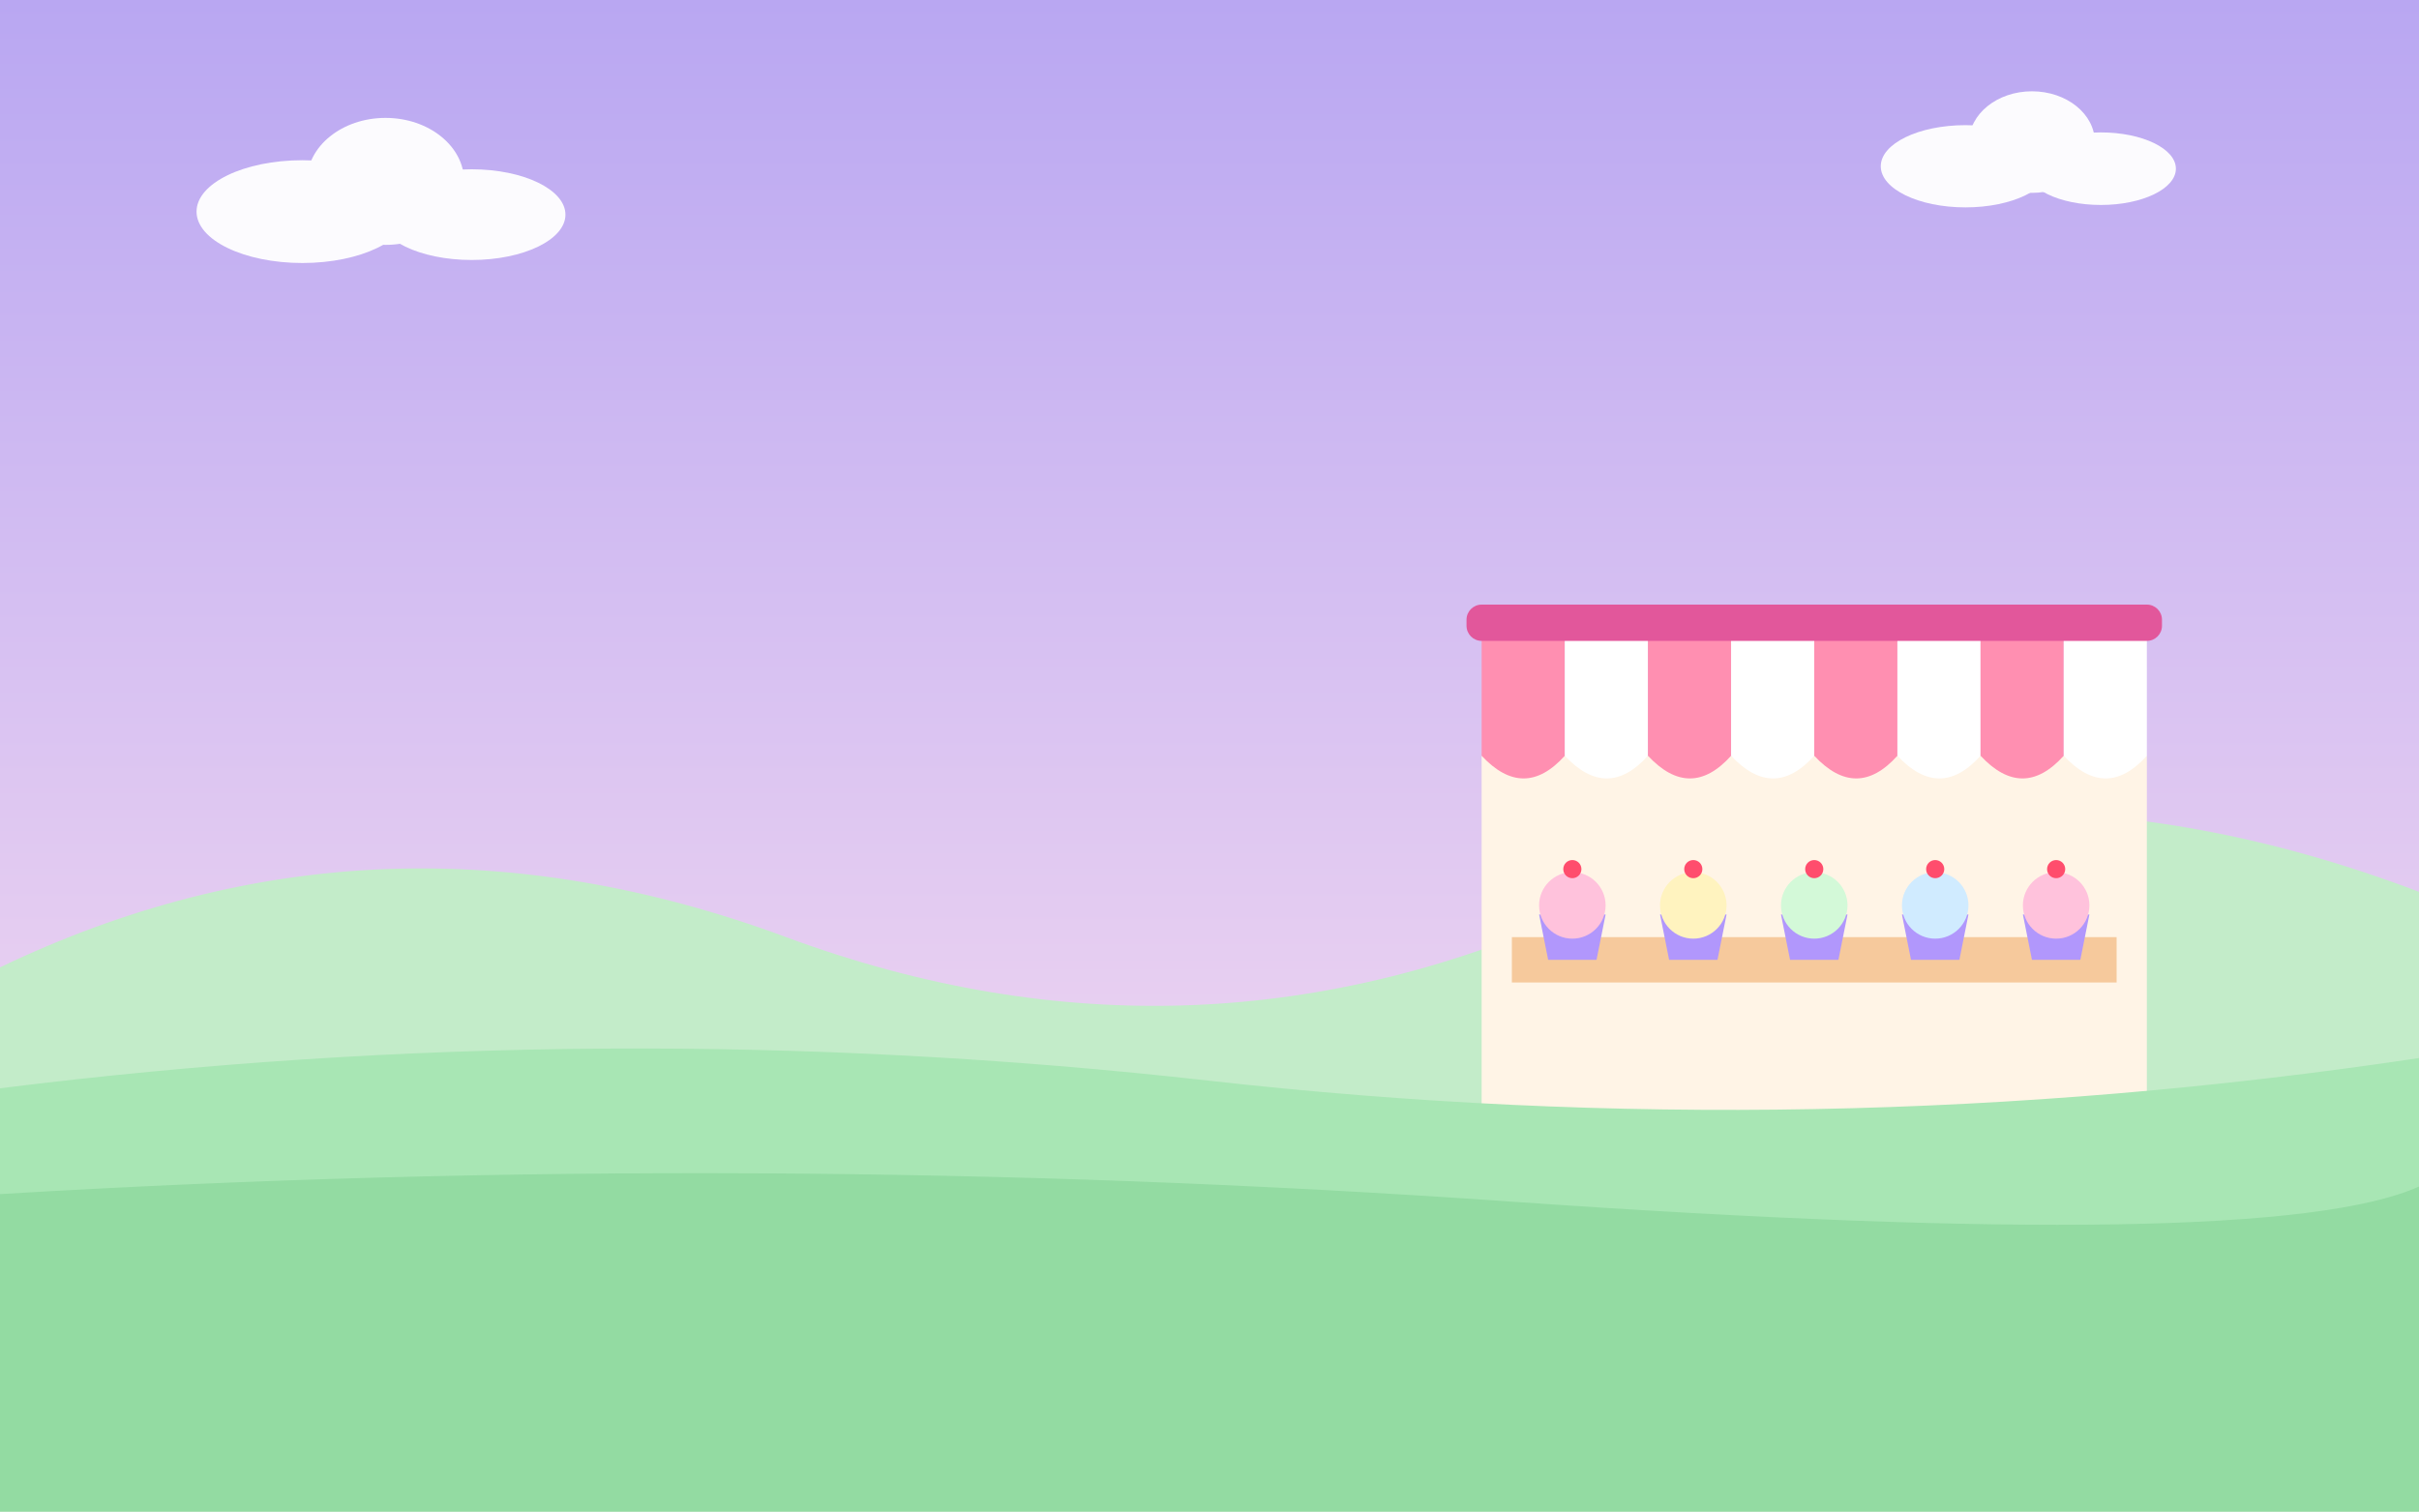
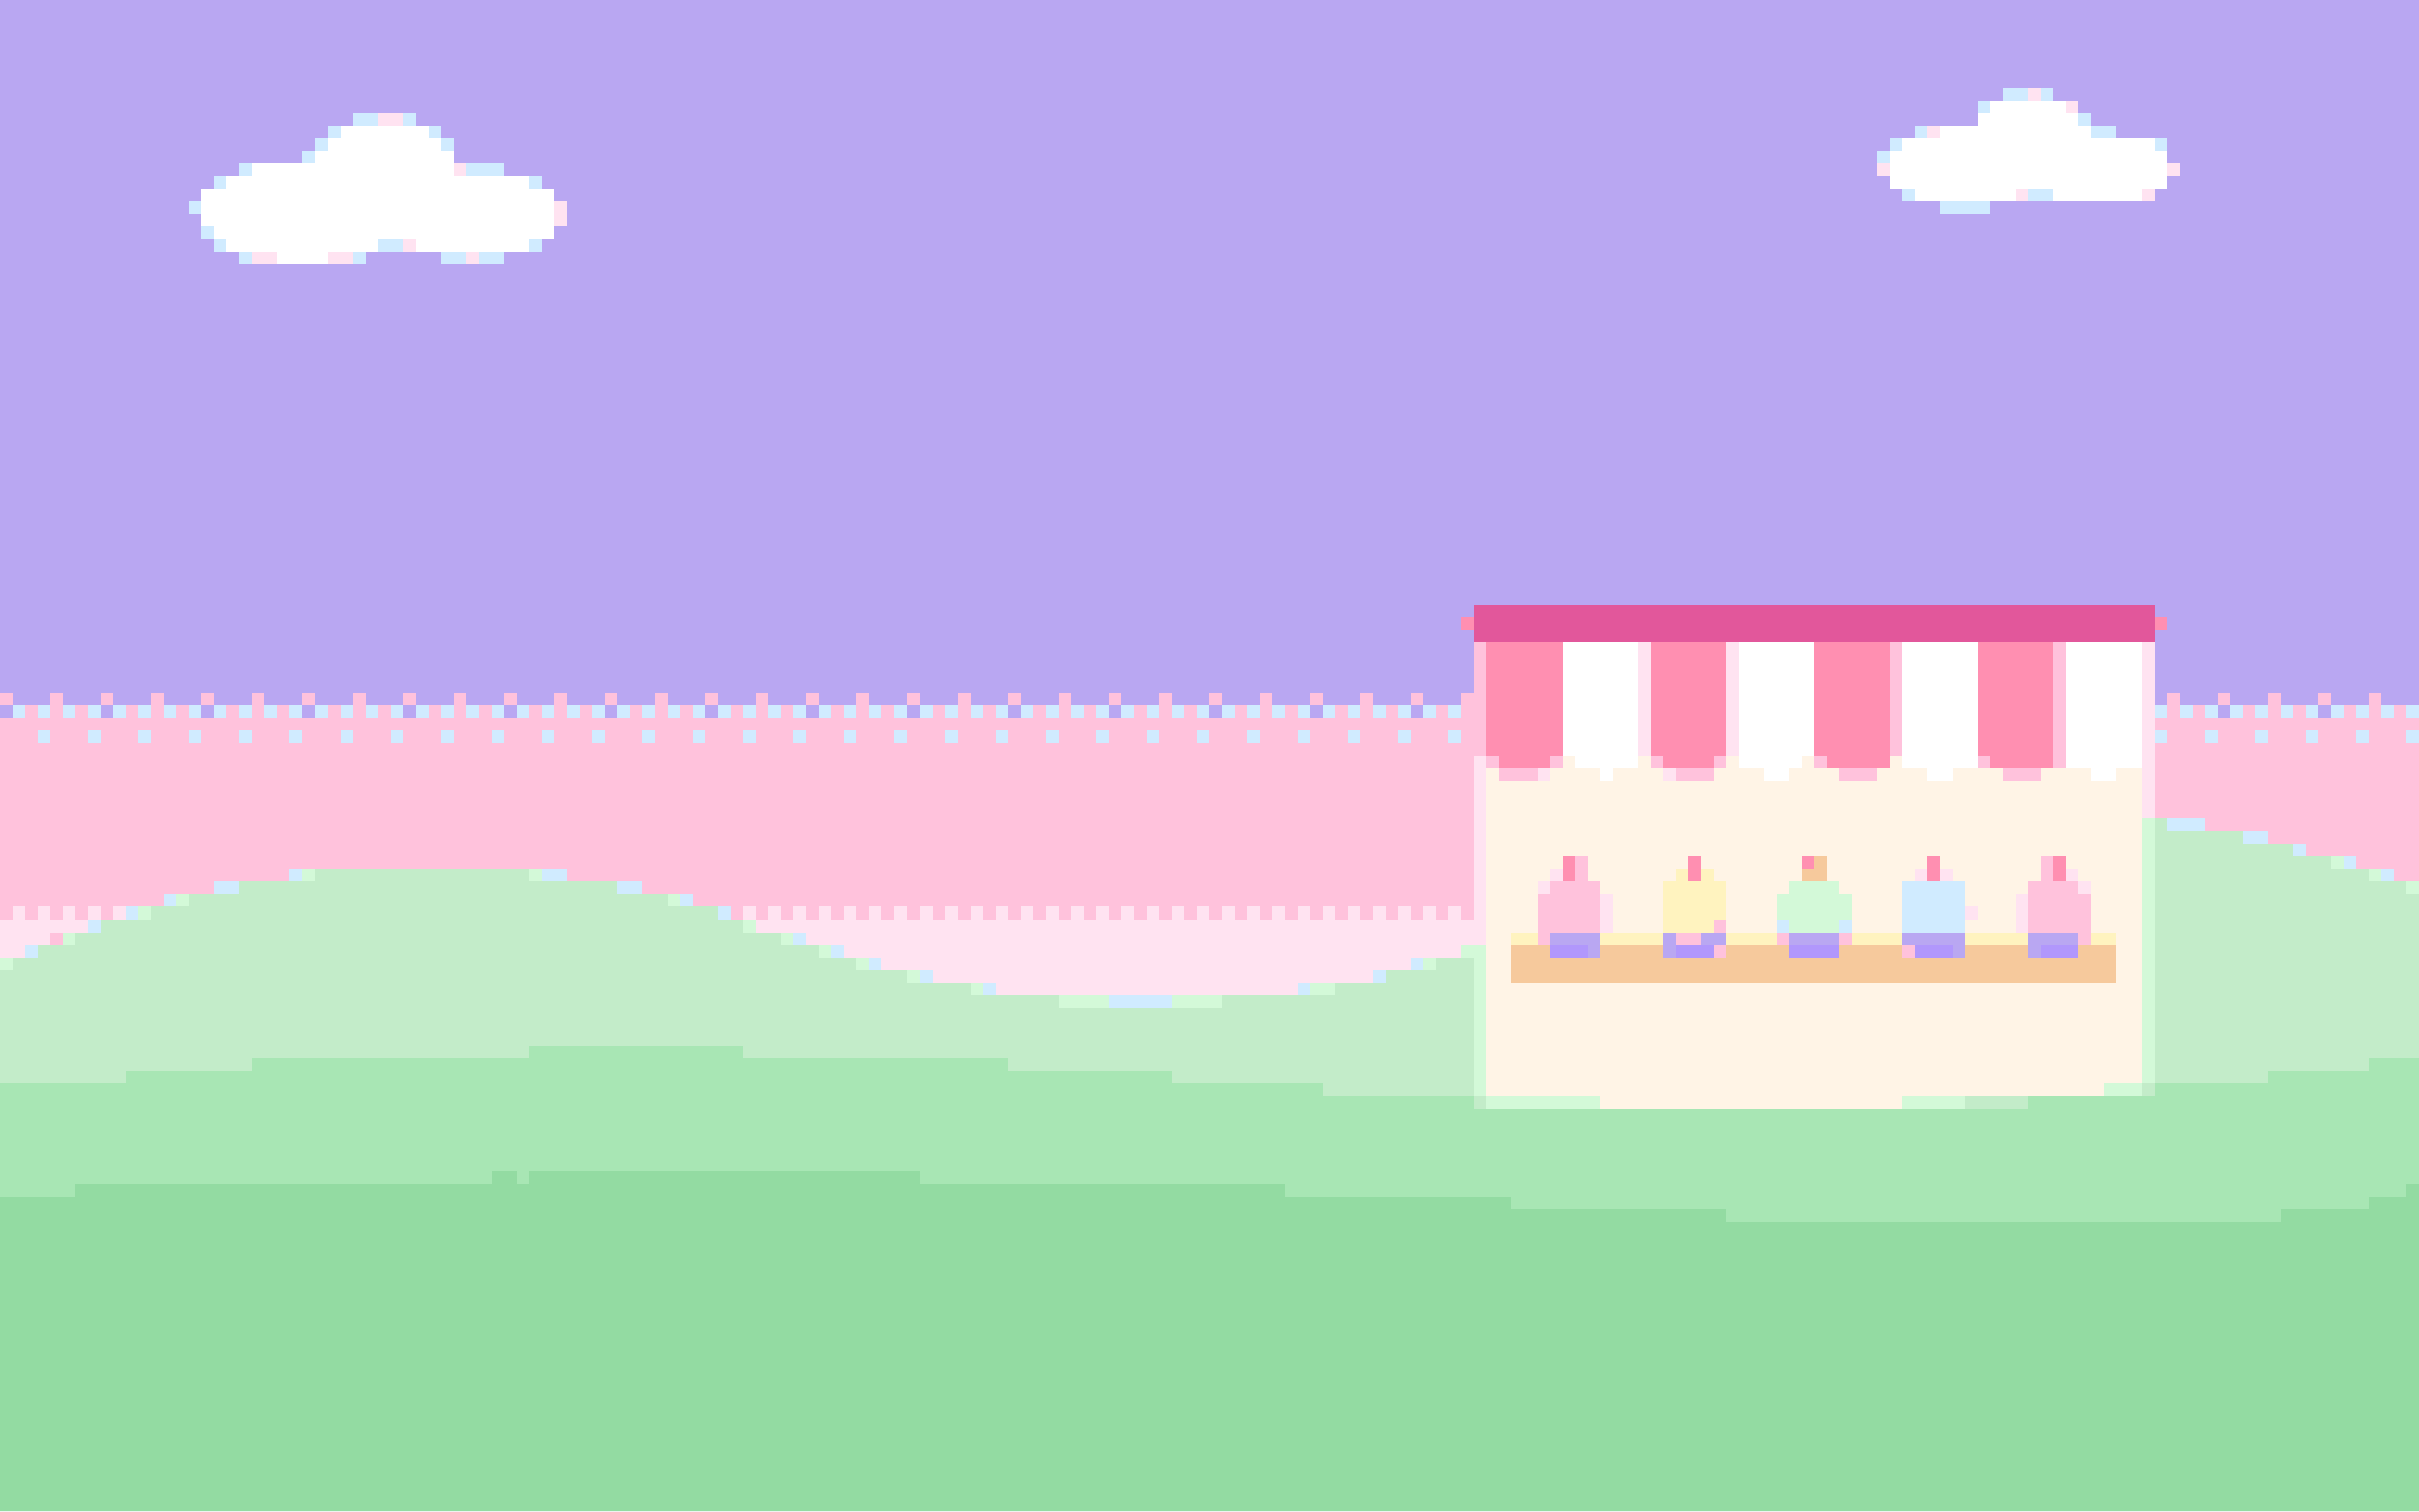
- <svg xmlns="http://www.w3.org/2000/svg" viewBox="0 0 1600 1000" preserveAspectRatio="xMidYMax slice">
-   <defs>
-     <linearGradient id="sky" x1="0" y1="0" x2="0" y2="1">
-       <stop offset="0" stop-color="#b9a7f2" />
-       <stop offset="1" stop-color="#ffe3f1" />
-     </linearGradient>
-   </defs>
-   <rect width="1600" height="1000" fill="url(#sky)" />
-   <g transform="translate(200 140) scale(1)" fill="#fff" opacity="0.95">
-     <ellipse cx="0" cy="0" rx="70" ry="34" />
-     <ellipse cx="55" cy="-20" rx="52" ry="42" />
-     <ellipse cx="112" cy="2" rx="62" ry="30" />
-   </g>
-   <g transform="translate(1300 110) scale(0.8)" fill="#fff" opacity="0.95">
-     <ellipse cx="0" cy="0" rx="70" ry="34" />
-     <ellipse cx="55" cy="-20" rx="52" ry="42" />
-     <ellipse cx="112" cy="2" rx="62" ry="30" />
-   </g>
-   <path d="M0 640 Q250 520 520 620 T1050 600 T1600 590 V760 H0Z" fill="#c3ecc9" />
-   <g transform="translate(980 380)">
-     <rect x="0" y="120" width="440" height="260" fill="#fff4e6" />
-     <path d="M0 40 h55 v80 q-27 30 -55 0z" fill="#ff8fb1" />
-     <path d="M55 40 h55 v80 q-27 30 -55 0z" fill="#ffffff" />
-     <path d="M110 40 h55 v80 q-27 30 -55 0z" fill="#ff8fb1" />
-     <path d="M165 40 h55 v80 q-27 30 -55 0z" fill="#ffffff" />
-     <path d="M220 40 h55 v80 q-27 30 -55 0z" fill="#ff8fb1" />
-     <path d="M275 40 h55 v80 q-27 30 -55 0z" fill="#ffffff" />
-     <path d="M330 40 h55 v80 q-27 30 -55 0z" fill="#ff8fb1" />
-     <path d="M385 40 h55 v80 q-27 30 -55 0z" fill="#ffffff" />
-     <rect x="-10" y="20" width="460" height="24" rx="10" fill="#e2579b" />
-     <rect x="20" y="240" width="400" height="30" fill="#f6c99c" />
-     <g transform="translate(60 225)">
-       <path d="M-22 0 h44 l-6 30 h-32z" fill="#b197fc" />
-       <circle cy="-6" r="22" fill="#ffc2dc" />
-       <circle cy="-30" r="6" fill="#ff4d6d" />
-     </g>
-     <g transform="translate(140 225)">
-       <path d="M-22 0 h44 l-6 30 h-32z" fill="#b197fc" />
-       <circle cy="-6" r="22" fill="#fff3bf" />
-       <circle cy="-30" r="6" fill="#ff4d6d" />
-     </g>
-     <g transform="translate(220 225)">
-       <path d="M-22 0 h44 l-6 30 h-32z" fill="#b197fc" />
-       <circle cy="-6" r="22" fill="#d3f9d8" />
-       <circle cy="-30" r="6" fill="#ff4d6d" />
-     </g>
-     <g transform="translate(300 225)">
-       <path d="M-22 0 h44 l-6 30 h-32z" fill="#b197fc" />
-       <circle cy="-6" r="22" fill="#d0ebff" />
-       <circle cy="-30" r="6" fill="#ff4d6d" />
-     </g>
-     <g transform="translate(380 225)">
-       <path d="M-22 0 h44 l-6 30 h-32z" fill="#b197fc" />
-       <circle cy="-6" r="22" fill="#ffc2dc" />
-       <circle cy="-30" r="6" fill="#ff4d6d" />
-     </g>
-   </g>
-   <g transform="translate(66 844)">
-     <circle r="9" cx="0" cy="-10" fill="#ffffff" />
-     <circle r="9" cx="10" cy="0" fill="#ffffff" />
-     <circle r="9" cx="0" cy="10" fill="#ffffff" />
-     <circle r="9" cx="-10" cy="0" fill="#ffffff" />
-     <circle r="6" fill="#ffa94d" />
-   </g>
-   <g transform="translate(210 913)">
-     <circle r="9" cx="0" cy="-10" fill="#ff8fb1" />
-     <circle r="9" cx="10" cy="0" fill="#ff8fb1" />
-     <circle r="9" cx="0" cy="10" fill="#ff8fb1" />
-     <circle r="9" cx="-10" cy="0" fill="#ff8fb1" />
-     <circle r="6" fill="#ffa94d" />
-   </g>
-   <g transform="translate(343 899)">
-     <circle r="9" cx="0" cy="-10" fill="#ffffff" />
-     <circle r="9" cx="10" cy="0" fill="#ffffff" />
-     <circle r="9" cx="0" cy="10" fill="#ffffff" />
-     <circle r="9" cx="-10" cy="0" fill="#ffffff" />
-     <circle r="6" fill="#ffa94d" />
-   </g>
-   <g transform="translate(532 875)">
-     <circle r="9" cx="0" cy="-10" fill="#ffd43b" />
-     <circle r="9" cx="10" cy="0" fill="#ffd43b" />
-     <circle r="9" cx="0" cy="10" fill="#ffd43b" />
-     <circle r="9" cx="-10" cy="0" fill="#ffd43b" />
-     <circle r="6" fill="#ffa94d" />
-   </g>
-   <g transform="translate(632 906)">
-     <circle r="9" cx="0" cy="-10" fill="#ffffff" />
-     <circle r="9" cx="10" cy="0" fill="#ffffff" />
-     <circle r="9" cx="0" cy="10" fill="#ffffff" />
-     <circle r="9" cx="-10" cy="0" fill="#ffffff" />
-     <circle r="6" fill="#ffa94d" />
-   </g>
-   <g transform="translate(800 849)">
-     <circle r="9" cx="0" cy="-10" fill="#ffd43b" />
-     <circle r="9" cx="10" cy="0" fill="#ffd43b" />
-     <circle r="9" cx="0" cy="10" fill="#ffd43b" />
-     <circle r="9" cx="-10" cy="0" fill="#ffd43b" />
-     <circle r="6" fill="#ffa94d" />
-   </g>
-   <g transform="translate(990 935)">
-     <circle r="9" cx="0" cy="-10" fill="#b197fc" />
-     <circle r="9" cx="10" cy="0" fill="#b197fc" />
-     <circle r="9" cx="0" cy="10" fill="#b197fc" />
-     <circle r="9" cx="-10" cy="0" fill="#b197fc" />
-     <circle r="6" fill="#ffa94d" />
-   </g>
-   <g transform="translate(1082 893)">
-     <circle r="9" cx="0" cy="-10" fill="#ffd43b" />
-     <circle r="9" cx="10" cy="0" fill="#ffd43b" />
-     <circle r="9" cx="0" cy="10" fill="#ffd43b" />
-     <circle r="9" cx="-10" cy="0" fill="#ffd43b" />
-     <circle r="6" fill="#ffa94d" />
-   </g>
-   <g transform="translate(1268 885)">
-     <circle r="9" cx="0" cy="-10" fill="#ffffff" />
-     <circle r="9" cx="10" cy="0" fill="#ffffff" />
-     <circle r="9" cx="0" cy="10" fill="#ffffff" />
-     <circle r="9" cx="-10" cy="0" fill="#ffffff" />
-     <circle r="6" fill="#ffa94d" />
-   </g>
-   <g transform="translate(1406 876)">
-     <circle r="9" cx="0" cy="-10" fill="#b197fc" />
-     <circle r="9" cx="10" cy="0" fill="#b197fc" />
-     <circle r="9" cx="0" cy="10" fill="#b197fc" />
-     <circle r="9" cx="-10" cy="0" fill="#b197fc" />
-     <circle r="6" fill="#ffa94d" />
-   </g>
-   <path d="M0 720 Q400 670 800 715 T1600 700 V1000 H0Z" fill="#a8e6b4" />
-   <path d="M0 790 Q500 760 1000 795 T1600 785 V1000 H0Z" fill="#93dba2" />
+ <svg xmlns="http://www.w3.org/2000/svg" viewBox="0 0 192 120" shape-rendering="crispEdges" preserveAspectRatio="xMidYMax slice">
+   <path fill="#b9a7f2" d="M0 0h192v1h-192zM0 1h192v1h-192zM0 2h192v1h-192zM0 3h192v1h-192zM0 4h192v1h-192zM0 5h192v1h-192zM0 6h192v1h-192zM0 7h159v1h-159zM163 7h29v1h-29zM0 8h157v1h-157zM165 8h27v1h-27zM0 9h28v1h-28zM33 9h124v1h-124zM166 9h26v1h-26zM0 10h26v1h-26zM35 10h117v1h-117zM168 10h24v1h-24zM0 11h25v1h-25zM36 11h114v1h-114zM172 11h20v1h-20zM0 12h24v1h-24zM36 12h113v1h-113zM172 12h20v1h-20zM0 13h19v1h-19zM40 13h109v1h-109zM173 13h19v1h-19zM0 14h17v1h-17zM43 14h107v1h-107zM172 14h20v1h-20zM0 15h16v1h-16zM44 15h107v1h-107zM171 15h21v1h-21zM0 16h15v1h-15zM45 16h109v1h-109zM158 16h34v1h-34zM0 17h16v1h-16zM45 17h147v1h-147zM0 18h16v1h-16zM44 18h148v1h-148zM0 19h17v1h-17zM43 19h149v1h-149zM0 20h19v1h-19zM29 20h6v1h-6zM40 20h152v1h-152zM0 21h192v1h-192zM0 22h192v1h-192zM0 23h192v1h-192zM0 24h192v1h-192zM0 25h192v1h-192zM0 26h192v1h-192zM0 27h192v1h-192zM0 28h192v1h-192zM0 29h192v1h-192zM0 30h192v1h-192zM0 31h192v1h-192zM0 32h192v1h-192zM0 33h192v1h-192zM0 34h192v1h-192zM0 35h192v1h-192zM0 36h192v1h-192zM0 37h192v1h-192zM0 38h192v1h-192zM0 39h192v1h-192zM0 40h192v1h-192zM0 41h192v1h-192zM0 42h192v1h-192zM0 43h192v1h-192zM0 44h192v1h-192zM0 45h192v1h-192zM0 46h192v1h-192zM0 47h192v1h-192zM0 48h117v1h-117zM171 48h21v1h-21zM0 49h116v1h-116zM172 49h20v1h-20zM0 50h117v1h-117zM171 50h21v1h-21zM0 51h117v1h-117zM171 51h21v1h-21zM0 52h117v1h-117zM171 52h21v1h-21zM0 53h117v1h-117zM171 53h21v1h-21zM0 54h117v1h-117zM171 54h21v1h-21zM1 55h3v1h-3zM5 55h3v1h-3zM9 55h3v1h-3zM13 55h3v1h-3zM17 55h3v1h-3zM21 55h3v1h-3zM25 55h3v1h-3zM29 55h3v1h-3zM33 55h3v1h-3zM37 55h3v1h-3zM41 55h3v1h-3zM45 55h3v1h-3zM49 55h3v1h-3zM53 55h3v1h-3zM57 55h3v1h-3zM61 55h3v1h-3zM65 55h3v1h-3zM69 55h3v1h-3zM73 55h3v1h-3zM77 55h3v1h-3zM81 55h3v1h-3zM85 55h3v1h-3zM89 55h3v1h-3zM93 55h3v1h-3zM97 55h3v1h-3zM101 55h3v1h-3zM105 55h3v1h-3zM109 55h3v1h-3zM113 55h3v1h-3zM171 55h1v1h-1zM173 55h3v1h-3zM177 55h3v1h-3zM181 55h3v1h-3zM185 55h3v1h-3zM189 55h3v1h-3zM0 56h1v1h-1zM8 56h1v1h-1zM16 56h1v1h-1zM24 56h1v1h-1zM32 56h1v1h-1zM40 56h1v1h-1zM48 56h1v1h-1zM56 56h1v1h-1zM64 56h1v1h-1zM72 56h1v1h-1zM80 56h1v1h-1zM88 56h1v1h-1zM96 56h1v1h-1zM104 56h1v1h-1zM112 56h1v1h-1zM176 56h1v1h-1zM184 56h1v1h-1zM123 74h4v1h-4zM132 74h1v1h-1zM135 74h2v1h-2zM142 74h4v1h-4zM151 74h5v1h-5zM161 74h4v1h-4zM126 75h1v1h-1zM132 75h1v1h-1zM155 75h1v1h-1zM161 75h1v1h-1z" />
+   <path fill="#d0ebff" d="M159 7h2v1h-2zM162 7h1v1h-1zM157 8h1v1h-1zM28 9h2v1h-2zM32 9h1v1h-1zM165 9h1v1h-1zM26 10h1v1h-1zM34 10h1v1h-1zM152 10h1v1h-1zM166 10h2v1h-2zM25 11h1v1h-1zM35 11h1v1h-1zM150 11h1v1h-1zM171 11h1v1h-1zM24 12h1v1h-1zM149 12h1v1h-1zM19 13h1v1h-1zM37 13h3v1h-3zM17 14h1v1h-1zM42 14h1v1h-1zM151 15h1v1h-1zM161 15h2v1h-2zM15 16h1v1h-1zM154 16h4v1h-4zM16 18h1v1h-1zM17 19h1v1h-1zM30 19h2v1h-2zM42 19h1v1h-1zM19 20h1v1h-1zM28 20h1v1h-1zM35 20h2v1h-2zM38 20h2v1h-2zM1 56h1v1h-1zM3 56h1v1h-1zM5 56h1v1h-1zM7 56h1v1h-1zM9 56h1v1h-1zM11 56h1v1h-1zM13 56h1v1h-1zM15 56h1v1h-1zM17 56h1v1h-1zM19 56h1v1h-1zM21 56h1v1h-1zM23 56h1v1h-1zM25 56h1v1h-1zM27 56h1v1h-1zM29 56h1v1h-1zM31 56h1v1h-1zM33 56h1v1h-1zM35 56h1v1h-1zM37 56h1v1h-1zM39 56h1v1h-1zM41 56h1v1h-1zM43 56h1v1h-1zM45 56h1v1h-1zM47 56h1v1h-1zM49 56h1v1h-1zM51 56h1v1h-1zM53 56h1v1h-1zM55 56h1v1h-1zM57 56h1v1h-1zM59 56h1v1h-1zM61 56h1v1h-1zM63 56h1v1h-1zM65 56h1v1h-1zM67 56h1v1h-1zM69 56h1v1h-1zM71 56h1v1h-1zM73 56h1v1h-1zM75 56h1v1h-1zM77 56h1v1h-1zM79 56h1v1h-1zM81 56h1v1h-1zM83 56h1v1h-1zM85 56h1v1h-1zM87 56h1v1h-1zM89 56h1v1h-1zM91 56h1v1h-1zM93 56h1v1h-1zM95 56h1v1h-1zM97 56h1v1h-1zM99 56h1v1h-1zM101 56h1v1h-1zM103 56h1v1h-1zM105 56h1v1h-1zM107 56h1v1h-1zM109 56h1v1h-1zM111 56h1v1h-1zM113 56h1v1h-1zM115 56h1v1h-1zM171 56h1v1h-1zM173 56h1v1h-1zM175 56h1v1h-1zM177 56h1v1h-1zM179 56h1v1h-1zM181 56h1v1h-1zM183 56h1v1h-1zM185 56h1v1h-1zM187 56h1v1h-1zM189 56h1v1h-1zM191 56h1v1h-1zM3 58h1v1h-1zM7 58h1v1h-1zM11 58h1v1h-1zM15 58h1v1h-1zM19 58h1v1h-1zM23 58h1v1h-1zM27 58h1v1h-1zM31 58h1v1h-1zM35 58h1v1h-1zM39 58h1v1h-1zM43 58h1v1h-1zM47 58h1v1h-1zM51 58h1v1h-1zM55 58h1v1h-1zM59 58h1v1h-1zM63 58h1v1h-1zM67 58h1v1h-1zM71 58h1v1h-1zM75 58h1v1h-1zM79 58h1v1h-1zM83 58h1v1h-1zM87 58h1v1h-1zM91 58h1v1h-1zM95 58h1v1h-1zM99 58h1v1h-1zM103 58h1v1h-1zM107 58h1v1h-1zM111 58h1v1h-1zM115 58h1v1h-1zM171 58h1v1h-1zM175 58h1v1h-1zM179 58h1v1h-1zM183 58h1v1h-1zM187 58h1v1h-1zM191 58h1v1h-1zM172 65h3v1h-3zM178 66h2v1h-2zM182 67h1v1h-1zM186 68h1v1h-1zM23 69h1v1h-1zM43 69h2v1h-2zM189 69h1v1h-1zM17 70h2v1h-2zM49 70h2v1h-2zM151 70h5v1h-5zM13 71h1v1h-1zM54 71h1v1h-1zM151 71h5v1h-5zM10 72h1v1h-1zM57 72h1v1h-1zM151 72h5v1h-5zM7 73h1v1h-1zM141 73h1v1h-1zM146 73h1v1h-1zM151 73h5v1h-5zM63 74h1v1h-1zM2 75h1v1h-1zM66 75h1v1h-1zM69 76h1v1h-1zM112 76h1v1h-1zM73 77h1v1h-1zM109 77h1v1h-1zM78 78h1v1h-1zM103 78h1v1h-1zM88 79h5v1h-5z" />
+   <path fill="#ffe3f1" d="M161 7h1v1h-1zM164 8h1v1h-1zM30 9h2v1h-2zM153 10h1v1h-1zM36 13h1v1h-1zM149 13h1v1h-1zM172 13h1v1h-1zM160 15h1v1h-1zM170 15h1v1h-1zM44 16h1v1h-1zM44 17h1v1h-1zM32 19h1v1h-1zM20 20h2v1h-2zM26 20h2v1h-2zM37 20h1v1h-1zM130 51h1v1h-1zM137 51h1v1h-1zM170 51h1v1h-1zM130 52h1v1h-1zM137 52h1v1h-1zM170 52h1v1h-1zM130 53h1v1h-1zM137 53h1v1h-1zM170 53h1v1h-1zM130 54h1v1h-1zM137 54h1v1h-1zM170 54h1v1h-1zM130 55h1v1h-1zM137 55h1v1h-1zM170 55h1v1h-1zM130 56h1v1h-1zM137 56h1v1h-1zM170 56h1v1h-1zM130 57h1v1h-1zM137 57h1v1h-1zM170 57h1v1h-1zM130 58h1v1h-1zM137 58h1v1h-1zM170 58h1v1h-1zM130 59h1v1h-1zM137 59h1v1h-1zM170 59h1v1h-1zM117 60h1v1h-1zM170 60h1v1h-1zM117 61h1v1h-1zM122 61h1v1h-1zM132 61h1v1h-1zM170 61h1v1h-1zM117 62h1v1h-1zM170 62h1v1h-1zM117 63h1v1h-1zM170 63h1v1h-1zM117 64h1v1h-1zM170 64h1v1h-1zM117 65h1v1h-1zM117 66h1v1h-1zM117 67h1v1h-1zM117 68h1v1h-1zM117 69h1v1h-1zM123 69h1v1h-1zM152 69h1v1h-1zM154 69h1v1h-1zM164 69h1v1h-1zM117 70h1v1h-1zM122 70h1v1h-1zM165 70h1v1h-1zM117 71h1v1h-1zM127 71h1v1h-1zM160 71h1v1h-1zM1 72h1v1h-1zM3 72h1v1h-1zM5 72h1v1h-1zM7 72h1v1h-1zM9 72h1v1h-1zM59 72h1v1h-1zM61 72h1v1h-1zM63 72h1v1h-1zM65 72h1v1h-1zM67 72h1v1h-1zM69 72h1v1h-1zM71 72h1v1h-1zM73 72h1v1h-1zM75 72h1v1h-1zM77 72h1v1h-1zM79 72h1v1h-1zM81 72h1v1h-1zM83 72h1v1h-1zM85 72h1v1h-1zM87 72h1v1h-1zM89 72h1v1h-1zM91 72h1v1h-1zM93 72h1v1h-1zM95 72h1v1h-1zM97 72h1v1h-1zM99 72h1v1h-1zM101 72h1v1h-1zM103 72h1v1h-1zM105 72h1v1h-1zM107 72h1v1h-1zM109 72h1v1h-1zM111 72h1v1h-1zM113 72h1v1h-1zM115 72h1v1h-1zM117 72h1v1h-1zM127 72h1v1h-1zM156 72h1v1h-1zM160 72h1v1h-1zM0 73h7v1h-7zM60 73h58v1h-58zM127 73h1v1h-1zM160 73h1v1h-1zM0 74h4v1h-4zM64 74h54v1h-54zM0 75h2v1h-2zM67 75h49v1h-49zM70 76h42v1h-42zM74 77h35v1h-35zM79 78h24v1h-24z" />
+   <path fill="#ffffff" d="M158 8h6v1h-6zM157 9h8v1h-8zM27 10h7v1h-7zM154 10h12v1h-12zM26 11h9v1h-9zM151 11h20v1h-20zM25 12h11v1h-11zM150 12h22v1h-22zM20 13h16v1h-16zM150 13h22v1h-22zM18 14h24v1h-24zM150 14h22v1h-22zM16 15h28v1h-28zM152 15h8v1h-8zM163 15h7v1h-7zM16 16h28v1h-28zM16 17h28v1h-28zM17 18h27v1h-27zM18 19h12v1h-12zM33 19h9v1h-9zM22 20h4v1h-4zM124 51h6v1h-6zM138 51h6v1h-6zM151 51h6v1h-6zM164 51h6v1h-6zM124 52h6v1h-6zM138 52h6v1h-6zM151 52h6v1h-6zM164 52h6v1h-6zM124 53h6v1h-6zM138 53h6v1h-6zM151 53h6v1h-6zM164 53h6v1h-6zM124 54h6v1h-6zM138 54h6v1h-6zM151 54h6v1h-6zM164 54h6v1h-6zM124 55h6v1h-6zM138 55h6v1h-6zM151 55h6v1h-6zM164 55h6v1h-6zM124 56h6v1h-6zM138 56h6v1h-6zM151 56h6v1h-6zM164 56h6v1h-6zM124 57h6v1h-6zM138 57h6v1h-6zM151 57h6v1h-6zM164 57h6v1h-6zM124 58h6v1h-6zM138 58h6v1h-6zM151 58h6v1h-6zM164 58h6v1h-6zM124 59h6v1h-6zM138 59h6v1h-6zM151 59h6v1h-6zM164 59h6v1h-6zM125 60h5v1h-5zM138 60h5v1h-5zM151 60h6v1h-6zM164 60h6v1h-6zM127 61h1v1h-1zM140 61h2v1h-2zM153 61h2v1h-2zM166 61h2v1h-2z" />
+   <path fill="#e2579b" d="M117 48h54v1h-54zM117 49h54v1h-54zM117 50h54v1h-54z" />
+   <path fill="#ff8fb1" d="M116 49h1v1h-1zM171 49h1v1h-1zM118 51h6v1h-6zM131 51h6v1h-6zM144 51h6v1h-6zM157 51h6v1h-6zM118 52h6v1h-6zM131 52h6v1h-6zM144 52h6v1h-6zM157 52h6v1h-6zM118 53h6v1h-6zM131 53h6v1h-6zM144 53h6v1h-6zM157 53h6v1h-6zM118 54h6v1h-6zM131 54h6v1h-6zM144 54h6v1h-6zM157 54h6v1h-6zM118 55h6v1h-6zM131 55h6v1h-6zM144 55h6v1h-6zM157 55h6v1h-6zM118 56h6v1h-6zM131 56h6v1h-6zM144 56h6v1h-6zM157 56h6v1h-6zM118 57h6v1h-6zM131 57h6v1h-6zM144 57h6v1h-6zM157 57h6v1h-6zM118 58h6v1h-6zM131 58h6v1h-6zM144 58h6v1h-6zM157 58h6v1h-6zM118 59h6v1h-6zM131 59h6v1h-6zM144 59h6v1h-6zM157 59h6v1h-6zM119 60h4v1h-4zM132 60h4v1h-4zM145 60h5v1h-5zM158 60h5v1h-5zM124 68h1v1h-1zM134 68h1v1h-1zM143 68h1v1h-1zM153 68h1v1h-1zM163 68h1v1h-1zM124 69h1v1h-1zM134 69h1v1h-1zM153 69h1v1h-1zM163 69h1v1h-1z" />
+   <path fill="#ffc2dc" d="M117 51h1v1h-1zM150 51h1v1h-1zM163 51h1v1h-1zM117 52h1v1h-1zM150 52h1v1h-1zM163 52h1v1h-1zM117 53h1v1h-1zM150 53h1v1h-1zM163 53h1v1h-1zM117 54h1v1h-1zM150 54h1v1h-1zM163 54h1v1h-1zM0 55h1v1h-1zM4 55h1v1h-1zM8 55h1v1h-1zM12 55h1v1h-1zM16 55h1v1h-1zM20 55h1v1h-1zM24 55h1v1h-1zM28 55h1v1h-1zM32 55h1v1h-1zM36 55h1v1h-1zM40 55h1v1h-1zM44 55h1v1h-1zM48 55h1v1h-1zM52 55h1v1h-1zM56 55h1v1h-1zM60 55h1v1h-1zM64 55h1v1h-1zM68 55h1v1h-1zM72 55h1v1h-1zM76 55h1v1h-1zM80 55h1v1h-1zM84 55h1v1h-1zM88 55h1v1h-1zM92 55h1v1h-1zM96 55h1v1h-1zM100 55h1v1h-1zM104 55h1v1h-1zM108 55h1v1h-1zM112 55h1v1h-1zM116 55h2v1h-2zM150 55h1v1h-1zM163 55h1v1h-1zM172 55h1v1h-1zM176 55h1v1h-1zM180 55h1v1h-1zM184 55h1v1h-1zM188 55h1v1h-1zM2 56h1v1h-1zM4 56h1v1h-1zM6 56h1v1h-1zM10 56h1v1h-1zM12 56h1v1h-1zM14 56h1v1h-1zM18 56h1v1h-1zM20 56h1v1h-1zM22 56h1v1h-1zM26 56h1v1h-1zM28 56h1v1h-1zM30 56h1v1h-1zM34 56h1v1h-1zM36 56h1v1h-1zM38 56h1v1h-1zM42 56h1v1h-1zM44 56h1v1h-1zM46 56h1v1h-1zM50 56h1v1h-1zM52 56h1v1h-1zM54 56h1v1h-1zM58 56h1v1h-1zM60 56h1v1h-1zM62 56h1v1h-1zM66 56h1v1h-1zM68 56h1v1h-1zM70 56h1v1h-1zM74 56h1v1h-1zM76 56h1v1h-1zM78 56h1v1h-1zM82 56h1v1h-1zM84 56h1v1h-1zM86 56h1v1h-1zM90 56h1v1h-1zM92 56h1v1h-1zM94 56h1v1h-1zM98 56h1v1h-1zM100 56h1v1h-1zM102 56h1v1h-1zM106 56h1v1h-1zM108 56h1v1h-1zM110 56h1v1h-1zM114 56h1v1h-1zM116 56h2v1h-2zM150 56h1v1h-1zM163 56h1v1h-1zM172 56h1v1h-1zM174 56h1v1h-1zM178 56h1v1h-1zM180 56h1v1h-1zM182 56h1v1h-1zM186 56h1v1h-1zM188 56h1v1h-1zM190 56h1v1h-1zM0 57h118v1h-118zM150 57h1v1h-1zM163 57h1v1h-1zM171 57h21v1h-21zM0 58h3v1h-3zM4 58h3v1h-3zM8 58h3v1h-3zM12 58h3v1h-3zM16 58h3v1h-3zM20 58h3v1h-3zM24 58h3v1h-3zM28 58h3v1h-3zM32 58h3v1h-3zM36 58h3v1h-3zM40 58h3v1h-3zM44 58h3v1h-3zM48 58h3v1h-3zM52 58h3v1h-3zM56 58h3v1h-3zM60 58h3v1h-3zM64 58h3v1h-3zM68 58h3v1h-3zM72 58h3v1h-3zM76 58h3v1h-3zM80 58h3v1h-3zM84 58h3v1h-3zM88 58h3v1h-3zM92 58h3v1h-3zM96 58h3v1h-3zM100 58h3v1h-3zM104 58h3v1h-3zM108 58h3v1h-3zM112 58h3v1h-3zM116 58h2v1h-2zM150 58h1v1h-1zM163 58h1v1h-1zM172 58h3v1h-3zM176 58h3v1h-3zM180 58h3v1h-3zM184 58h3v1h-3zM188 58h3v1h-3zM0 59h118v1h-118zM150 59h1v1h-1zM163 59h1v1h-1zM171 59h21v1h-21zM0 60h117v1h-117zM118 60h1v1h-1zM123 60h1v1h-1zM131 60h1v1h-1zM136 60h1v1h-1zM144 60h1v1h-1zM157 60h1v1h-1zM163 60h1v1h-1zM171 60h21v1h-21zM0 61h117v1h-117zM119 61h3v1h-3zM133 61h3v1h-3zM146 61h3v1h-3zM159 61h3v1h-3zM171 61h21v1h-21zM0 62h117v1h-117zM171 62h21v1h-21zM0 63h117v1h-117zM171 63h21v1h-21zM0 64h117v1h-117zM171 64h21v1h-21zM0 65h117v1h-117zM175 65h17v1h-17zM0 66h117v1h-117zM180 66h12v1h-12zM0 67h117v1h-117zM183 67h9v1h-9zM0 68h117v1h-117zM125 68h1v1h-1zM162 68h1v1h-1zM187 68h5v1h-5zM0 69h23v1h-23zM45 69h72v1h-72zM125 69h1v1h-1zM162 69h1v1h-1zM190 69h2v1h-2zM0 70h17v1h-17zM51 70h66v1h-66zM123 70h4v1h-4zM161 70h4v1h-4zM0 71h13v1h-13zM55 71h62v1h-62zM122 71h5v1h-5zM161 71h5v1h-5zM0 72h1v1h-1zM2 72h1v1h-1zM4 72h1v1h-1zM6 72h1v1h-1zM8 72h1v1h-1zM58 72h1v1h-1zM60 72h1v1h-1zM62 72h1v1h-1zM64 72h1v1h-1zM66 72h1v1h-1zM68 72h1v1h-1zM70 72h1v1h-1zM72 72h1v1h-1zM74 72h1v1h-1zM76 72h1v1h-1zM78 72h1v1h-1zM80 72h1v1h-1zM82 72h1v1h-1zM84 72h1v1h-1zM86 72h1v1h-1zM88 72h1v1h-1zM90 72h1v1h-1zM92 72h1v1h-1zM94 72h1v1h-1zM96 72h1v1h-1zM98 72h1v1h-1zM100 72h1v1h-1zM102 72h1v1h-1zM104 72h1v1h-1zM106 72h1v1h-1zM108 72h1v1h-1zM110 72h1v1h-1zM112 72h1v1h-1zM114 72h1v1h-1zM116 72h1v1h-1zM122 72h5v1h-5zM161 72h5v1h-5zM122 73h5v1h-5zM136 73h1v1h-1zM161 73h5v1h-5zM4 74h1v1h-1zM122 74h1v1h-1zM133 74h2v1h-2zM141 74h1v1h-1zM146 74h1v1h-1zM165 74h1v1h-1zM136 75h1v1h-1zM151 75h1v1h-1z" />
+   <path fill="#fff4e6" d="M124 60h1v1h-1zM130 60h1v1h-1zM137 60h1v1h-1zM143 60h1v1h-1zM150 60h1v1h-1zM118 61h1v1h-1zM123 61h4v1h-4zM128 61h4v1h-4zM136 61h4v1h-4zM142 61h4v1h-4zM149 61h4v1h-4zM155 61h4v1h-4zM162 61h4v1h-4zM168 61h2v1h-2zM118 62h52v1h-52zM118 63h52v1h-52zM118 64h52v1h-52zM118 65h52v1h-52zM118 66h52v1h-52zM118 67h52v1h-52zM118 68h6v1h-6zM126 68h8v1h-8zM135 68h8v1h-8zM145 68h8v1h-8zM154 68h8v1h-8zM164 68h6v1h-6zM118 69h5v1h-5zM126 69h7v1h-7zM136 69h7v1h-7zM145 69h7v1h-7zM155 69h7v1h-7zM165 69h5v1h-5zM118 70h4v1h-4zM127 70h5v1h-5zM137 70h5v1h-5zM146 70h5v1h-5zM156 70h5v1h-5zM166 70h4v1h-4zM118 71h4v1h-4zM128 71h4v1h-4zM137 71h4v1h-4zM147 71h4v1h-4zM156 71h4v1h-4zM166 71h4v1h-4zM118 72h4v1h-4zM128 72h4v1h-4zM137 72h4v1h-4zM147 72h4v1h-4zM157 72h3v1h-3zM166 72h4v1h-4zM118 73h4v1h-4zM128 73h4v1h-4zM137 73h4v1h-4zM147 73h4v1h-4zM156 73h4v1h-4zM166 73h4v1h-4zM118 74h2v1h-2zM168 74h2v1h-2zM118 75h2v1h-2zM168 75h2v1h-2zM118 76h2v1h-2zM168 76h2v1h-2zM118 77h2v1h-2zM168 77h2v1h-2zM118 78h52v1h-52zM118 79h52v1h-52zM118 80h52v1h-52zM118 81h52v1h-52zM118 82h52v1h-52zM118 83h52v1h-52zM118 84h52v1h-52zM118 85h52v1h-52zM118 86h49v1h-49zM127 87h24v1h-24z" />
+   <path fill="#d3f9d8" d="M170 65h1v1h-1zM170 66h1v1h-1zM170 67h1v1h-1zM170 68h1v1h-1zM185 68h1v1h-1zM24 69h1v1h-1zM42 69h1v1h-1zM170 69h1v1h-1zM188 69h1v1h-1zM142 70h4v1h-4zM170 70h1v1h-1zM191 70h1v1h-1zM14 71h1v1h-1zM53 71h1v1h-1zM141 71h6v1h-6zM170 71h1v1h-1zM11 72h1v1h-1zM141 72h6v1h-6zM170 72h1v1h-1zM59 73h1v1h-1zM142 73h4v1h-4zM170 73h1v1h-1zM5 74h1v1h-1zM62 74h1v1h-1zM170 74h1v1h-1zM65 75h1v1h-1zM116 75h2v1h-2zM170 75h1v1h-1zM0 76h1v1h-1zM68 76h1v1h-1zM113 76h1v1h-1zM117 76h1v1h-1zM170 76h1v1h-1zM72 77h1v1h-1zM117 77h1v1h-1zM170 77h1v1h-1zM77 78h1v1h-1zM104 78h2v1h-2zM117 78h1v1h-1zM170 78h1v1h-1zM84 79h4v1h-4zM93 79h4v1h-4zM117 79h1v1h-1zM170 79h1v1h-1zM117 80h1v1h-1zM170 80h1v1h-1zM117 81h1v1h-1zM170 81h1v1h-1zM117 82h1v1h-1zM170 82h1v1h-1zM117 83h1v1h-1zM170 83h1v1h-1zM117 84h1v1h-1zM170 84h1v1h-1zM117 85h1v1h-1zM170 85h1v1h-1zM117 86h1v1h-1zM167 86h3v1h-3zM118 87h9v1h-9zM151 87h5v1h-5z" />
+   <path fill="#c3ecc9" d="M171 65h1v1h-1zM171 66h7v1h-7zM171 67h11v1h-11zM171 68h14v1h-14zM25 69h17v1h-17zM171 69h17v1h-17zM19 70h30v1h-30zM171 70h20v1h-20zM15 71h38v1h-38zM171 71h21v1h-21zM12 72h45v1h-45zM171 72h21v1h-21zM8 73h51v1h-51zM171 73h21v1h-21zM6 74h56v1h-56zM171 74h21v1h-21zM3 75h62v1h-62zM171 75h21v1h-21zM1 76h67v1h-67zM114 76h3v1h-3zM171 76h21v1h-21zM0 77h72v1h-72zM110 77h7v1h-7zM171 77h21v1h-21zM0 78h77v1h-77zM106 78h11v1h-11zM171 78h21v1h-21zM0 79h84v1h-84zM97 79h20v1h-20zM171 79h21v1h-21zM0 80h117v1h-117zM171 80h21v1h-21zM0 81h117v1h-117zM171 81h21v1h-21zM0 82h117v1h-117zM171 82h21v1h-21zM0 83h42v1h-42zM59 83h58v1h-58zM171 83h21v1h-21zM0 84h20v1h-20zM80 84h37v1h-37zM171 84h17v1h-17zM0 85h10v1h-10zM93 85h24v1h-24zM171 85h9v1h-9zM105 86h12v1h-12zM170 86h1v1h-1zM117 87h1v1h-1zM156 87h5v1h-5z" />
+   <path fill="#f6c99c" d="M144 68h1v1h-1zM143 69h2v1h-2zM120 75h3v1h-3zM127 75h5v1h-5zM137 75h5v1h-5zM146 75h5v1h-5zM156 75h5v1h-5zM165 75h3v1h-3zM120 76h48v1h-48zM120 77h48v1h-48z" />
+   <path fill="#fff3bf" d="M133 69h1v1h-1zM135 69h1v1h-1zM132 70h5v1h-5zM132 71h5v1h-5zM132 72h5v1h-5zM132 73h4v1h-4zM120 74h2v1h-2zM127 74h5v1h-5zM137 74h4v1h-4zM147 74h4v1h-4zM156 74h5v1h-5zM166 74h2v1h-2z" />
+   <path fill="#b197fc" d="M123 75h3v1h-3zM133 75h3v1h-3zM142 75h4v1h-4zM152 75h3v1h-3zM162 75h3v1h-3z" />
+   <path fill="#a8e6b4" d="M42 83h17v1h-17zM20 84h60v1h-60zM188 84h4v1h-4zM10 85h83v1h-83zM180 85h12v1h-12zM0 86h105v1h-105zM171 86h21v1h-21zM0 87h117v1h-117zM161 87h31v1h-31zM0 88h192v1h-192zM0 89h192v1h-192zM0 90h192v1h-192zM0 91h192v1h-192zM0 92h192v1h-192zM0 93h39v1h-39zM41 93h1v1h-1zM73 93h119v1h-119zM0 94h6v1h-6zM102 94h89v1h-89zM120 95h68v1h-68zM137 96h44v1h-44z" />
+   <path fill="#93dba2" d="M39 93h2v1h-2zM42 93h31v1h-31zM6 94h96v1h-96zM191 94h1v1h-1zM0 95h120v1h-120zM188 95h4v1h-4zM0 96h137v1h-137zM181 96h11v1h-11zM0 97h192v1h-192zM0 98h192v1h-192zM0 99h192v1h-192zM0 100h192v1h-192zM0 101h192v1h-192zM0 102h192v1h-192zM0 103h192v1h-192zM0 104h192v1h-192zM0 105h192v1h-192zM0 106h192v1h-192zM0 107h192v1h-192zM0 108h192v1h-192zM0 109h192v1h-192zM0 110h192v1h-192zM0 111h192v1h-192zM0 112h192v1h-192zM0 113h192v1h-192zM0 114h192v1h-192zM0 115h192v1h-192zM0 116h192v1h-192zM0 117h192v1h-192zM0 118h192v1h-192zM0 119h192v1h-192z" />
</svg>
